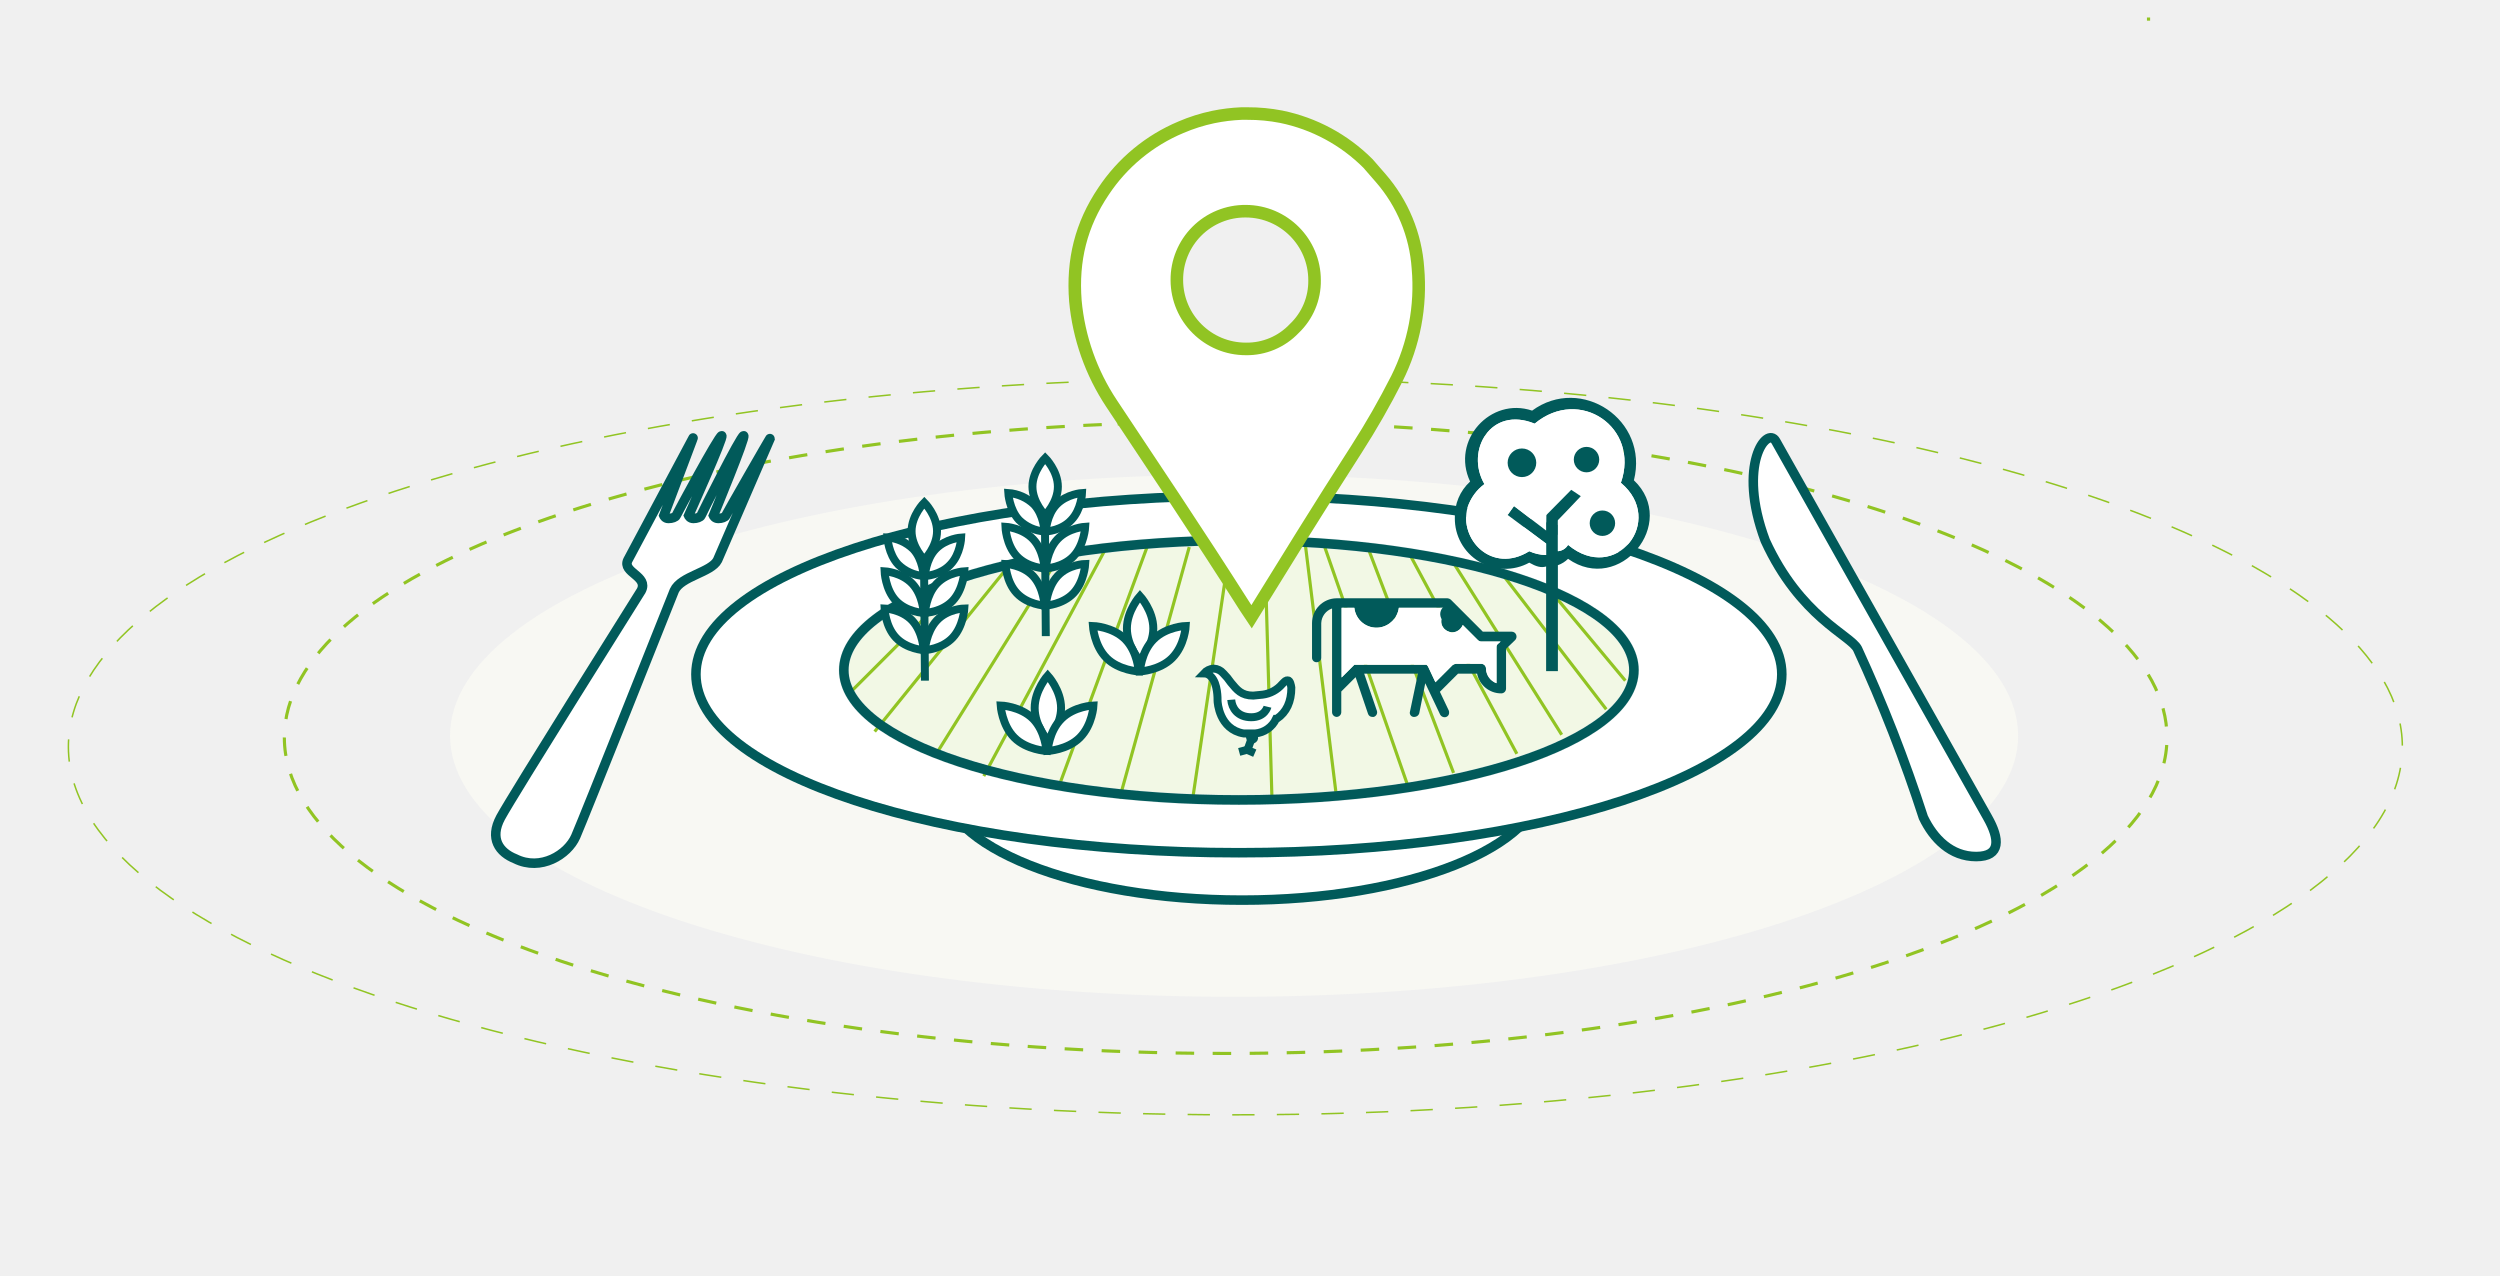
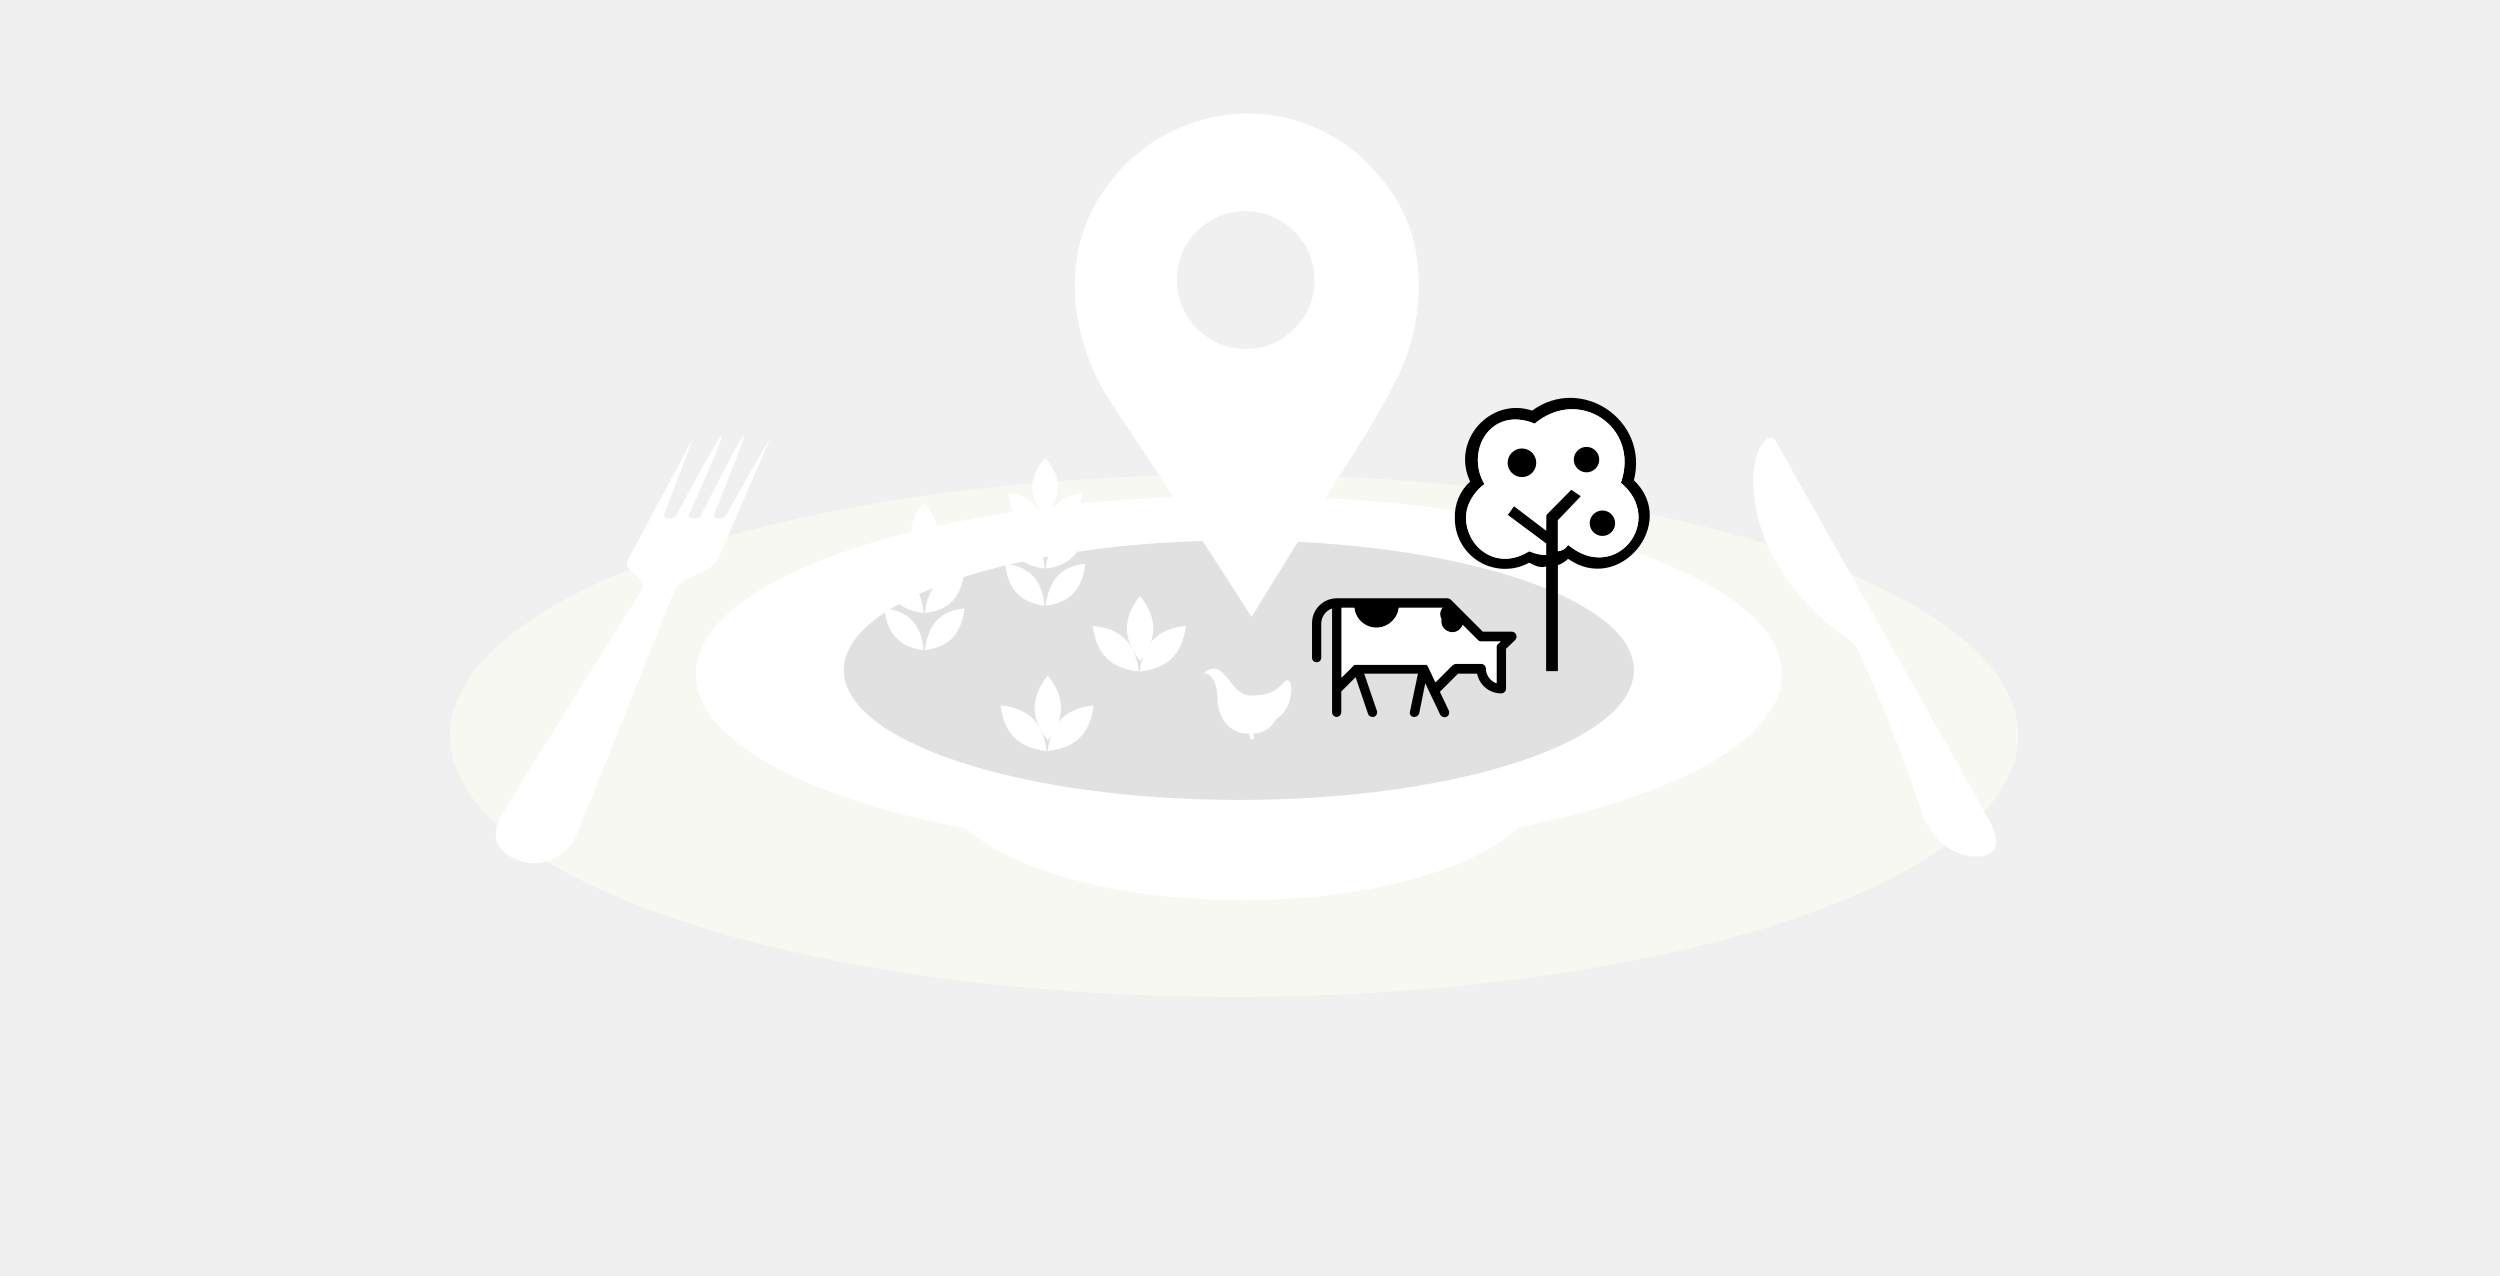
<svg xmlns="http://www.w3.org/2000/svg" id="Calque_1" data-name="Calque 1" viewBox="0 0 786 401">
  <defs>
-     <style>.cls-1,.cls-10,.cls-16,.cls-18,.cls-3,.cls-4,.cls-5,.cls-6,.cls-9{fill:none;}.cls-1,.cls-18{stroke:#91c022;}.cls-1,.cls-10,.cls-11,.cls-14,.cls-15,.cls-16,.cls-18,.cls-3,.cls-4,.cls-5,.cls-6,.cls-7,.cls-8,.cls-9{stroke-miterlimit:10;}.cls-1{stroke-width:1.15px;}.cls-15,.cls-2{fill:#f8f8f3;}.cls-14,.cls-3,.cls-4,.cls-5,.cls-6,.cls-9{stroke:#91c423;}.cls-3,.cls-4{stroke-width:0.99px;}.cls-4{stroke-dasharray:5.82 5.82;}.cls-5,.cls-6{stroke-width:0.48px;}.cls-6{stroke-dasharray:7.01 7.01;}.cls-11,.cls-13,.cls-14,.cls-7{fill:#fff;}.cls-10,.cls-11,.cls-15,.cls-16,.cls-7,.cls-8{stroke:#015a5a;}.cls-10,.cls-7{stroke-width:3px;}.cls-8{fill:#91c423;stroke-width:3.24px;opacity:0.12;}.cls-11,.cls-16{stroke-width:2.5px;}.cls-12{fill:#015a5a;}.cls-14{stroke-width:3.95px;}.cls-15{stroke-width:0px;}.cls-17{clip-path:url(#clip-path);}.cls-18{stroke-width:1.52px;}</style>
+     <style>.cls-1,.cls-10,.cls-16,.cls-18,.cls-3,.cls-4,.cls-5,.cls-6,.cls-9{fill:none;}.cls-1,.cls-18{stroke:#91c022;}.cls-1,.cls-10,.cls-11,.cls-14,.cls-15,.cls-16,.cls-18,.cls-3,.cls-4,.cls-5,.cls-6,.cls-7,.cls-8,.cls-9{stroke-miterlimit:10;}.cls-1{stroke-width:1.15px;}.cls-15,.cls-2{fill:#f8f8f3;}.cls-14,.cls-3,.cls-4,.cls-5,.cls-6,.cls-9{stroke:#BDC660 ;}.cls-3,.cls-4{stroke-width:0.99px;}.cls-4{stroke-dasharray:5.82 5.82;}.cls-5,.cls-6{stroke-width:0.48px;}.cls-6{stroke-dasharray:7.01 7.01;}.cls-11,.cls-13,.cls-14,.cls-7{fill:#fff;}.cls-10,.cls-11,.cls-15,.cls-16,.cls-7,.cls-8{stroke:#8C756E ;}.cls-10,.cls-7{stroke-width:3px;}.cls-8{fill:#BDC660 ;stroke-width:3.24px;opacity:0.12;}.cls-11,.cls-16{stroke-width:2.5px;}.cls-12{fill:#8C756E ;}.cls-14{stroke-width:3.95px;}.cls-15{stroke-width:0px;}.cls-17{clip-path:url(#clip-path);}.cls-18{stroke-width:1.52px;}</style>
    <clipPath id="clip-path">
      <polygon class="cls-1" points="1286 274.7 886.2 274.7 958.4 165.8 1213.7 165.8 1286 274.7" />
    </clipPath>
  </defs>
  <ellipse class="cls-2" cx="388" cy="231.3" rx="246.5" ry="82.1" />
  <path class="cls-3" d="M429.5,133.7l3,.2" />
  <path class="cls-4" d="M438.3,134.2c138.2,8.3,243,48.9,243,97.7,0,54.8-132.5,99.3-295.9,99.3s-296-44.5-296-99.3c0-50.7,113-92.4,259-98.5" />
  <path class="cls-3" d="M351.4,133.3l2.9-.2" />
  <path class="cls-5" d="M439.3,120.1l3.5.2" />
  <path class="cls-6" d="M449.8,120.6c173.4,9.2,305.5,56.8,305.5,114.2,0,63.9-164.3,115.7-366.9,115.7S21.5,298.7,21.5,234.8C21.5,176,160.2,127.5,340,120" />
  <path class="cls-5" d="M343.5,119.9l3.5-.2" />
  <ellipse class="cls-7" cx="390.5" cy="245.5" rx="94.5" ry="37.5" />
  <ellipse class="cls-7" cx="389.5" cy="212" rx="170.7" ry="56.1" />
  <ellipse class="cls-8" cx="389.5" cy="210.7" rx="124.2" ry="40.8" />
  <line class="cls-9" x1="318.7" y1="176" x2="275" y2="230" />
  <line class="cls-9" x1="347.9" y1="172" x2="309.3" y2="244" />
  <line class="cls-9" x1="373.9" y1="172" x2="352" y2="251" />
  <line class="cls-9" x1="397.8" y1="178" x2="399.9" y2="251" />
  <line class="cls-9" x1="416.5" y1="172" x2="442.6" y2="247" />
  <line class="cls-9" x1="443.6" y1="175" x2="476.9" y2="237" />
  <line class="cls-9" x1="472.7" y1="181" x2="505" y2="223" />
  <line class="cls-9" x1="333" y1="175" x2="295" y2="236" />
  <line class="cls-9" x1="361" y1="171" x2="333" y2="247" />
  <line class="cls-9" x1="387" y1="170" x2="375" y2="251" />
  <line class="cls-9" x1="410" y1="168" x2="420" y2="249" />
  <line class="cls-9" x1="430" y1="172" x2="457" y2="243" />
  <line class="cls-9" x1="457" y1="177" x2="491" y2="231" />
  <line class="cls-9" x1="486" y1="184" x2="511" y2="214" />
  <line class="cls-9" x1="305" y1="180" x2="267" y2="218" />
  <ellipse class="cls-10" cx="389.5" cy="210.7" rx="124.2" ry="40.8" />
  <line class="cls-11" x1="290.8" y1="214" x2="290.5" y2="174.3" />
  <path class="cls-11" d="M294.6,167c0,5-4,9-4,9s-4-4-4-9,4-9,4-9S294.6,162,294.6,167Z" />
  <path class="cls-11" d="M287.1,172.6c3.1,3.3,3.3,8.5,3.3,8.5a12.8,12.8,0,0,1-8-3.6c-3.1-3.3-3.4-8.5-3.4-8.5A13,13,0,0,1,287.1,172.6Z" />
  <path class="cls-11" d="M298.8,177.5c-3.1,3.4-8,3.6-8,3.6s.2-5.2,3.4-8.5,8-3.6,8-3.6S302,174.2,298.8,177.5Z" />
  <path class="cls-11" d="M286.8,183.5c3.4,3.6,3.6,9.2,3.6,9.2s-5.3-.2-8.7-3.8-3.6-9.3-3.6-9.3S283.4,179.9,286.8,183.5Z" />
  <path class="cls-11" d="M299.5,188.9c-3.4,3.6-8.7,3.8-8.7,3.8s.3-5.6,3.7-9.2,8.7-3.9,8.7-3.9S302.9,185.3,299.5,188.9Z" />
  <path class="cls-11" d="M286.8,195.1c3.4,3.7,3.6,9.3,3.6,9.3s-5.3-.3-8.7-3.9-3.6-9.2-3.6-9.2S283.4,191.5,286.8,195.1Z" />
  <path class="cls-11" d="M299.5,200.5c-3.4,3.6-8.7,3.9-8.7,3.9s.3-5.6,3.7-9.3,8.7-3.8,8.7-3.8S302.9,196.9,299.5,200.5Z" />
  <path class="cls-11" d="M333.6,222.6c0,5.6-4.2,10.1-4.2,10.1s-4.1-4.5-4.1-10.1,4.1-10.2,4.1-10.2S333.6,217,333.6,222.6Z" />
  <path class="cls-11" d="M324.8,226c3.9,4,4.2,10.1,4.2,10.1s-6.2-.3-10.1-4.2-4.3-10.1-4.3-10.1S320.8,222,324.8,226Z" />
  <path class="cls-11" d="M339.5,231.9c-3.9,3.9-10.1,4.2-10.1,4.2s.3-6.1,4.3-10.1,10.1-4.2,10.1-4.2S343.5,227.9,339.5,231.9Z" />
  <path class="cls-12" d="M486.1,211V178.1c-1.6.5-3.2,0-5.3-1.2a15.8,15.8,0,0,1-23.4-14.1,14.8,14.8,0,0,1,4.8-11.4c-6.1-13,6.5-26.7,19.5-22.3,15.4-11.3,36.8,2.9,32,21.9,14.1,13.4-4.5,36.1-20.7,24.7a8.7,8.7,0,0,1-3.2,2V211Zm15.4-63.6,2.4,2.4-14.1,13.8v9.7a4.1,4.1,0,0,0,3.2-2c15,12.5,30.8-7.7,16.6-19.5,6.1-17.4-13-30.4-27.1-18.6-13.8-5.7-21.9,8.5-15.8,19a15,15,0,0,0-5.3,7.3c-2.8,10.1,7.7,21.1,19.4,13.8a13.1,13.1,0,0,0,5.3,1.2v-3.6l-12.1-9,2-2.8,10.1,7.7c0-15,1.6-10.5-5.3-19l2.9-2.1C490.6,154.2,501.5,147.4,501.5,147.4Z" />
  <path class="cls-13" d="M494,154l3,2-7.2,7.6v9.7a4.1,4.1,0,0,0,3.2-2c15,12.5,30.8-7.7,16.6-19.5,6.1-17.4-13-30.4-27.1-18.6-13.8-5.7-21.9,8.5-15.8,19a15,15,0,0,0-5.3,7.3c-2.8,10.1,7.7,21.1,19.4,13.8a13.1,13.1,0,0,0,5.3,1.2v-3.6l-12.1-9,2-2.8,10.1,7.7V162" />
  <path class="cls-12" d="M476.7,199.6a1.5,1.5,0,0,0-1.4-1h-9.1l-10.1-10.1a1.8,1.8,0,0,0-1-.4H420.2a7.8,7.8,0,0,0-7.7,7.8v10.9a1.4,1.4,0,0,0,1.5,1.4,1.4,1.4,0,0,0,1.4-1.4V195.9a5.1,5.1,0,0,1,3.4-4.6v32.6a1.5,1.5,0,0,0,1.4,1.5,1.5,1.5,0,0,0,1.5-1.5v-6.5l4.5-4.5,3.9,11.5a1.4,1.4,0,0,0,1.4,1h.4a1.5,1.5,0,0,0,1-1.9h0l-4-11.7h16.9l-2.5,11.9a1.3,1.3,0,0,0,1.1,1.7h.3a1.6,1.6,0,0,0,1.5-1.1l1.9-9.5,4.7,9.9a1.6,1.6,0,0,0,1.4.8,1.4,1.4,0,0,0,1.4-1.5,1.3,1.3,0,0,0-.1-.6l-2.8-5.9,5.7-5.7h6A7.7,7.7,0,0,0,472,218a1.5,1.5,0,0,0,1.5-1.5V204l2.9-2.8A1.6,1.6,0,0,0,476.7,199.6Zm-5.7,2.8a1.2,1.2,0,0,0-.5,1v11.4a5,5,0,0,1-3.3-4.6,1.5,1.5,0,0,0-1.5-1.5h-7.9a2.1,2.1,0,0,0-1.1.4l-5.4,5.4-2.3-4.9h0l-.2-.3h0l-.3-.3H425.8l-4,4V191.1h4a7,7,0,0,0,7.8,6.2,7.2,7.2,0,0,0,6.2-6.2h14.7l.9,1a3.5,3.5,0,0,0-2.1,4.4,3.6,3.6,0,0,0,4.5,2.1,3.9,3.9,0,0,0,2.1-2.1l4.7,4.7a1.6,1.6,0,0,0,1,.5h6.2Z" />
  <path class="cls-13" d="M471,202.4a1.2,1.2,0,0,0-.5,1v11.4a5,5,0,0,1-3.3-4.6,1.5,1.5,0,0,0-1.5-1.5h-7.9a2.1,2.1,0,0,0-1.1.4l-5.4,5.4-2.3-4.9h0l-.2-.3h0l-.3-.3H425.8l-4,4V191.1h4a7,7,0,0,0,7.8,6.2,7.2,7.2,0,0,0,6.2-6.2h14.7l.9,1a3.5,3.5,0,0,0-2.1,4.4,3.6,3.6,0,0,0,4.5,2.1,3.9,3.9,0,0,0,2.1-2.1l4.7,4.7a1.6,1.6,0,0,0,1,.5h6.2Z" />
  <path class="cls-12" d="M455.9,190a3.1,3.1,0,0,0-3.1,3.1,3.2,3.2,0,0,0,3.1,3.1,3,3,0,0,0,3-3.1,3,3,0,0,0-3-3.1Z" />
  <path class="cls-14" d="M445.8,84.3A48.1,48.1,0,0,0,434.1,56l-4-4.6a53.8,53.8,0,0,0-27.3-14.7,54.4,54.4,0,0,0-10.6-1h-1.9a55.5,55.5,0,0,0-8.9,1.1A53.8,53.8,0,0,0,371.3,40a54.5,54.5,0,0,0-24.4,20.2c-7,10.4-9.8,21.6-8.8,34.4a69.8,69.8,0,0,0,11.4,32.3l19.8,29.8c7.4,11.2,14.9,22.7,22.2,34.2l2,3,16.1-26c5.6-9,11.3-18,16.9-26.7A251.2,251.2,0,0,0,439.2,119,64.9,64.9,0,0,0,445.8,84.3Zm-38.9,19a20.5,20.5,0,0,1-15.2,6.4A21.7,21.7,0,0,1,370,88.1a21.5,21.5,0,0,1,21.7-21.7,21.7,21.7,0,0,1,21.6,21.7A20.5,20.5,0,0,1,406.9,103.3Z" />
  <circle class="cls-15" cx="507.6" cy="136.8" />
  <path class="cls-7" d="M201.6,185.7c2.4-4.6-6.1-5.7-4.2-9.6l20.5-38.4c.2-.4-9.2,24.4-9.2,24.4s.4.9,1.4.9h.1c1.1,0,2.2-.4,2.4-.9S226,137,226.9,137s-10.4,25.1-10.4,25.1.4.9,1.5.9h0c1.1,0,2.2-.4,2.4-.9S232.9,137,233.8,137s-9.5,25.1-9.5,25.1.4.9,1.5.9h.1c1,0,2.1-.4,2.3-.9s14.1-24.8,14-24.4l-16.6,38.4c-2,3.9-11.5,5-13.6,9.6,0,0-28.5,71.6-31,77.3s-11,11-19,7c-5-2-8.2-6.3-4.6-13S201.6,185.7,201.6,185.7Z" />
  <path class="cls-7" d="M584,204c-2.2-4.3-18-10-29-34-9-24,.6-36.2,3.3-31.3L624.9,257c3.8,6.7,4.3,12.3-3.6,12.3s-13.4-5.6-16.6-12.3A477.3,477.3,0,0,0,584,204Z" />
  <circle class="cls-12" cx="478.5" cy="145.5" r="4.5" />
  <circle class="cls-12" cx="503.8" cy="164.5" r="4" />
  <path class="cls-11" d="M362.6,197.6c0,5.6-4.2,10.1-4.2,10.1s-4.1-4.5-4.1-10.1,4.1-10.2,4.1-10.2S362.6,192,362.6,197.6Z" />
  <path class="cls-11" d="M353.8,201c3.9,4,4.2,10.1,4.2,10.1s-6.2-.3-10.1-4.2-4.3-10.1-4.3-10.1S349.8,197,353.8,201Z" />
  <path class="cls-11" d="M368.5,206.9c-3.9,3.9-10.1,4.2-10.1,4.2s.3-6.1,4.3-10.1,10.1-4.2,10.1-4.2S372.5,202.9,368.5,206.9Z" />
  <line class="cls-11" x1="328.8" y1="200" x2="328.5" y2="160.3" />
  <path class="cls-11" d="M332.6,153c0,5-4,9-4,9s-4-4-4-9,4-9,4-9S332.6,148,332.6,153Z" />
  <path class="cls-11" d="M325.1,158.6c3.1,3.3,3.3,8.5,3.3,8.5a12.8,12.8,0,0,1-8-3.6c-3.1-3.3-3.4-8.5-3.4-8.5A13,13,0,0,1,325.1,158.6Z" />
  <path class="cls-11" d="M336.8,163.5c-3.1,3.4-8,3.6-8,3.6s.2-5.2,3.4-8.5,8-3.6,8-3.6S340,160.2,336.8,163.5Z" />
  <path class="cls-11" d="M324.8,169.5c3.4,3.6,3.6,9.2,3.6,9.2s-5.3-.2-8.7-3.8-3.6-9.3-3.6-9.3S321.4,165.9,324.8,169.5Z" />
  <path class="cls-11" d="M337.5,174.9c-3.4,3.6-8.7,3.8-8.7,3.8s.3-5.6,3.7-9.2,8.7-3.9,8.7-3.9S340.9,171.3,337.5,174.9Z" />
  <path class="cls-11" d="M324.8,181.1c3.4,3.7,3.6,9.3,3.6,9.3s-5.3-.3-8.7-3.9-3.6-9.2-3.6-9.2S321.4,177.5,324.8,181.1Z" />
  <path class="cls-11" d="M337.5,186.5c-3.4,3.6-8.7,3.9-8.7,3.9s.3-5.6,3.7-9.3,8.7-3.8,8.7-3.8S340.9,182.9,337.5,186.5Z" />
  <path class="cls-11" d="M378.5,211.7a3,3,0,0,1,2.3,1.1c2.1,2.2,2,7,2,7.5s.5,9,8.2,10.3h1.7l.4,1.5a.7.7,0,0,0,.8.4.6.6,0,0,0,.4-.7l-.3-1.2h.6a8,8,0,0,0,6.6-4.6h.2c3.1-2.1,4.6-5.4,4.6-9.8h0c-.1-.7-.4-2.3-1.1-2.3s-.8.2-1.8,1.2a9.7,9.7,0,0,1-6.1,3.3l-3,.3c-3.7,0-5.1-1.8-7-4.1a19.3,19.3,0,0,0-2.4-2.9,4.3,4.3,0,0,0-3-1.5A4.7,4.7,0,0,0,378.5,211.7Z" />
  <path class="cls-16" d="M398.5,222.2s-.8,3.3-5.1,3.3-6.1-2.9-6.3-5.5" />
  <polyline class="cls-16" points="394.5 236.8 392.2 235.8 393.6 231.9" />
  <line class="cls-16" x1="389.6" y1="236.4" x2="392.2" y2="235.7" />
  <line class="cls-9" x1="675.5" y1="5.5" x2="675.5" y2="6.5" />
  <circle class="cls-12" cx="498.8" cy="144.5" r="4" />
  <g class="cls-17">
    <line class="cls-18" x1="783.2" y1="207.2" x2="1163.4" y2="469" />
  </g>
  <polygon class="cls-1" points="1286 274.7 886.2 274.7 958.4 165.8 1213.7 165.8 1286 274.7" />
</svg>
